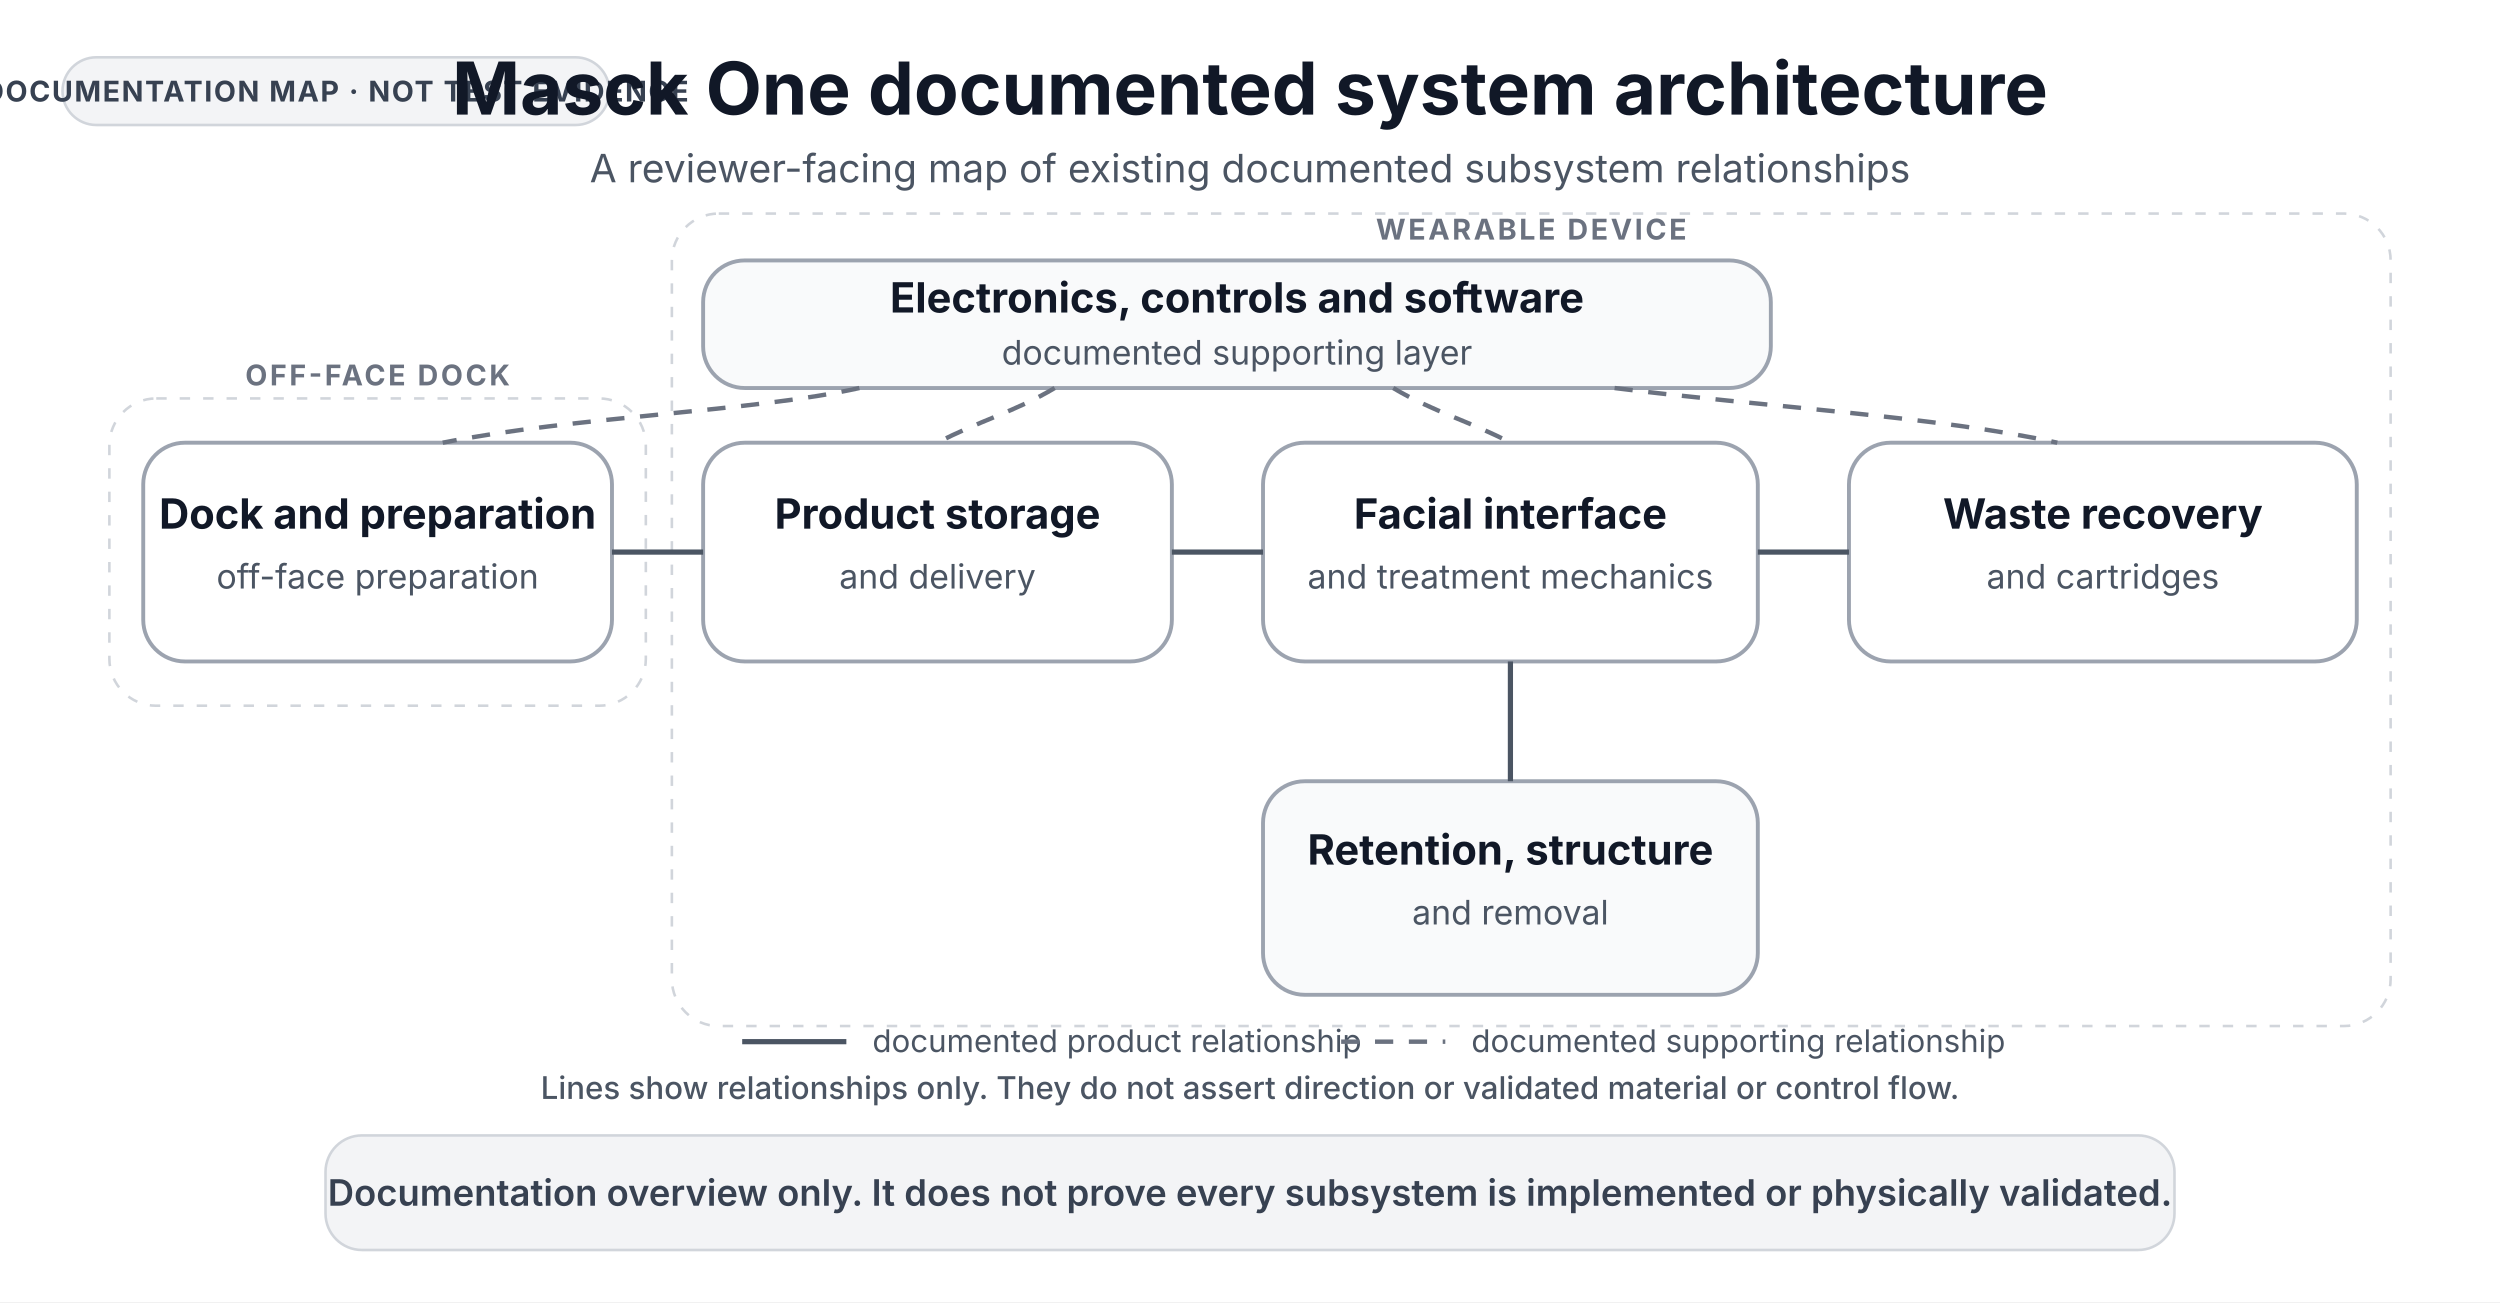
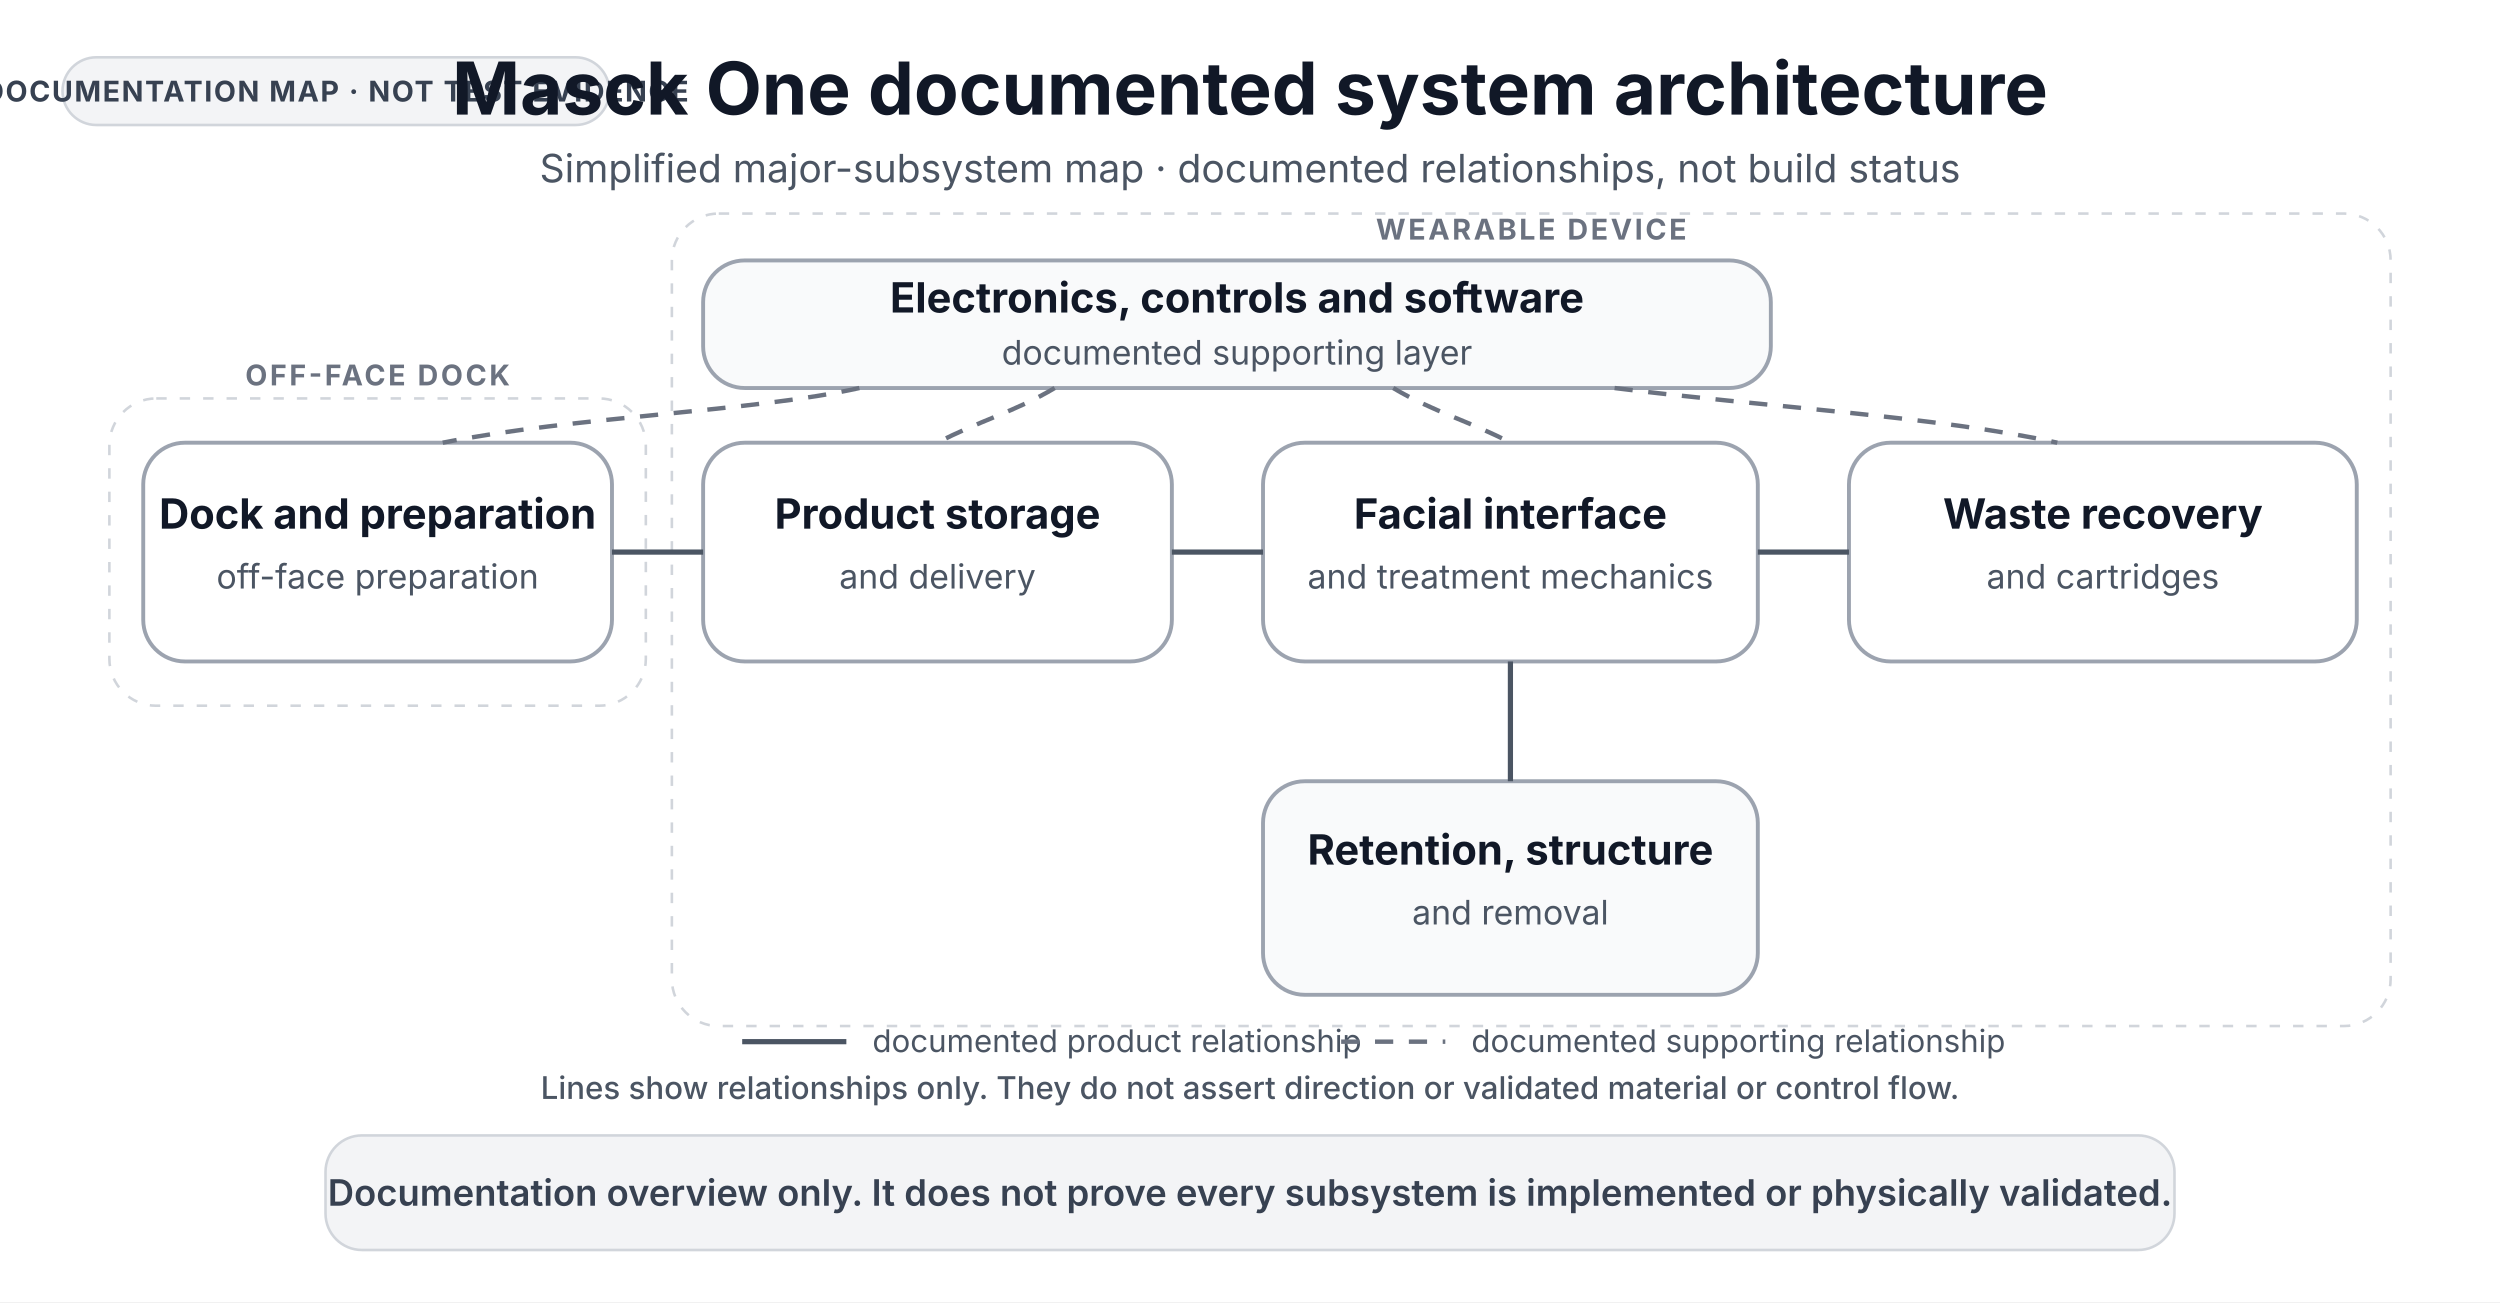
<svg xmlns="http://www.w3.org/2000/svg" width="960" height="500" viewBox="0 0 960 500" role="img" aria-labelledby="title desc">
  <defs>
    <style>
      .title { font: 700 28px system-ui, -apple-system, BlinkMacSystemFont, 'Segoe UI', sans-serif; fill: #111827; }
      .subtitle { font: 400 15px system-ui, -apple-system, BlinkMacSystemFont, 'Segoe UI', sans-serif; fill: #4b5563; }
      .badge { font: 700 11px system-ui, -apple-system, BlinkMacSystemFont, 'Segoe UI', sans-serif; fill: #374151; text-anchor: middle; letter-spacing: 0.6px; }
      .zone { font: 700 11px system-ui, -apple-system, BlinkMacSystemFont, 'Segoe UI', sans-serif; fill: #6b7280; text-anchor: middle; letter-spacing: 1px; }
      .node-title { font: 650 16px system-ui, -apple-system, BlinkMacSystemFont, 'Segoe UI', sans-serif; fill: #111827; text-anchor: middle; }
      .node-sub { font: 400 13px system-ui, -apple-system, BlinkMacSystemFont, 'Segoe UI', sans-serif; fill: #4b5563; text-anchor: middle; }
      .legend { font: 400 12px system-ui, -apple-system, BlinkMacSystemFont, 'Segoe UI', sans-serif; fill: #4b5563; }
      .boundary-note { font: 500 12px system-ui, -apple-system, BlinkMacSystemFont, 'Segoe UI', sans-serif; fill: #4b5563; text-anchor: middle; }
      .footer { font: 600 14px system-ui, -apple-system, BlinkMacSystemFont, 'Segoe UI', sans-serif; fill: #374151; text-anchor: middle; }
      .box { fill: #ffffff; stroke: #9ca3af; stroke-width: 1.5; rx: 16; }
      .support { fill: #f9fafb; stroke: #9ca3af; stroke-width: 1.5; rx: 16; }
      .zone-box { fill: none; stroke: #d1d5db; stroke-width: 1; stroke-dasharray: 4 5; rx: 18; }
      .relationship { fill: none; stroke: #4b5563; stroke-width: 2; }
      .support-relationship { fill: none; stroke: #6b7280; stroke-width: 1.7; stroke-dasharray: 7 6; }
      .legend-solid { fill: none; stroke: #4b5563; stroke-width: 2; }
      .legend-dashed { fill: none; stroke: #6b7280; stroke-width: 1.7; stroke-dasharray: 7 6; }
    </style>
  </defs>
  <rect width="960" height="500" fill="#ffffff" />
  <rect x="24" y="22" width="210" height="26" rx="13" fill="#f3f4f6" stroke="#d1d5db" />
  <text x="129" y="39" class="badge">DOCUMENTATION MAP · NOT TEST EVIDENCE</text>
  <text x="480" y="44" class="title" text-anchor="middle">Masck One documented system architecture</text>
-   <text x="480" y="70" class="subtitle" text-anchor="middle">A reviewer-facing map of existing documented subsystem relationships</text>
+   <text x="480" y="70" class="subtitle" text-anchor="middle">Simplified major-subsystem map · documented relationships, not build status</text>
  <rect x="42" y="153" width="206" height="118" class="zone-box" />
  <text x="145" y="148" class="zone">OFF-FACE DOCK</text>
  <rect x="258" y="82" width="660" height="312" class="zone-box" />
  <text x="588" y="92" class="zone">WEARABLE DEVICE</text>
  <rect x="55" y="170" width="180" height="84" class="box" />
  <text x="145" y="203" class="node-title">Dock and preparation</text>
  <text x="145" y="226" class="node-sub">off-face preparation</text>
  <rect x="270" y="170" width="180" height="84" class="box" />
  <text x="360" y="203" class="node-title">Product storage</text>
  <text x="360" y="226" class="node-sub">and delivery</text>
  <rect x="485" y="170" width="190" height="84" class="box" />
  <text x="580" y="203" class="node-title">Facial interface</text>
  <text x="580" y="226" class="node-sub">and treatment mechanics</text>
  <rect x="710" y="170" width="195" height="84" class="box" />
  <text x="807.5" y="203" class="node-title">Waste recovery</text>
  <text x="807.5" y="226" class="node-sub">and cartridges</text>
  <path d="M235 212 H270" class="relationship" />
  <path d="M450 212 H485" class="relationship" />
  <path d="M675 212 H710" class="relationship" />
  <rect x="485" y="300" width="190" height="82" class="support" />
  <text x="580" y="332" class="node-title">Retention, structure</text>
  <text x="580" y="355" class="node-sub">and removal</text>
  <path d="M580 300 V254" class="relationship" />
  <rect x="270" y="100" width="410" height="49" class="support" />
  <text x="475" y="120" class="node-title">Electronics, controls and software</text>
  <text x="475" y="140" class="node-sub">documented supporting layer</text>
  <path d="M330 149 C290 158 220 160 170 170" class="support-relationship" />
  <path d="M405 149 C390 158 375 162 360 170" class="support-relationship" />
  <path d="M535 149 C550 158 565 162 580 170" class="support-relationship" />
  <path d="M620 149 C675 156 745 160 790 170" class="support-relationship" />
  <line x1="285" y1="400" x2="325" y2="400" class="legend-solid" />
  <text x="335" y="404" class="legend">documented product relationship</text>
  <line x1="515" y1="400" x2="555" y2="400" class="legend-dashed" />
  <text x="565" y="404" class="legend">documented supporting relationship</text>
  <text x="480" y="422" class="boundary-note">Lines show relationships only. They do not assert direction or validated material or control flow.</text>
  <rect x="125" y="436" width="710" height="44" rx="14" fill="#f3f4f6" stroke="#d1d5db" />
  <text x="480" y="463" class="footer">Documentation overview only. It does not prove every subsystem is implemented or physically validated.</text>
</svg>
